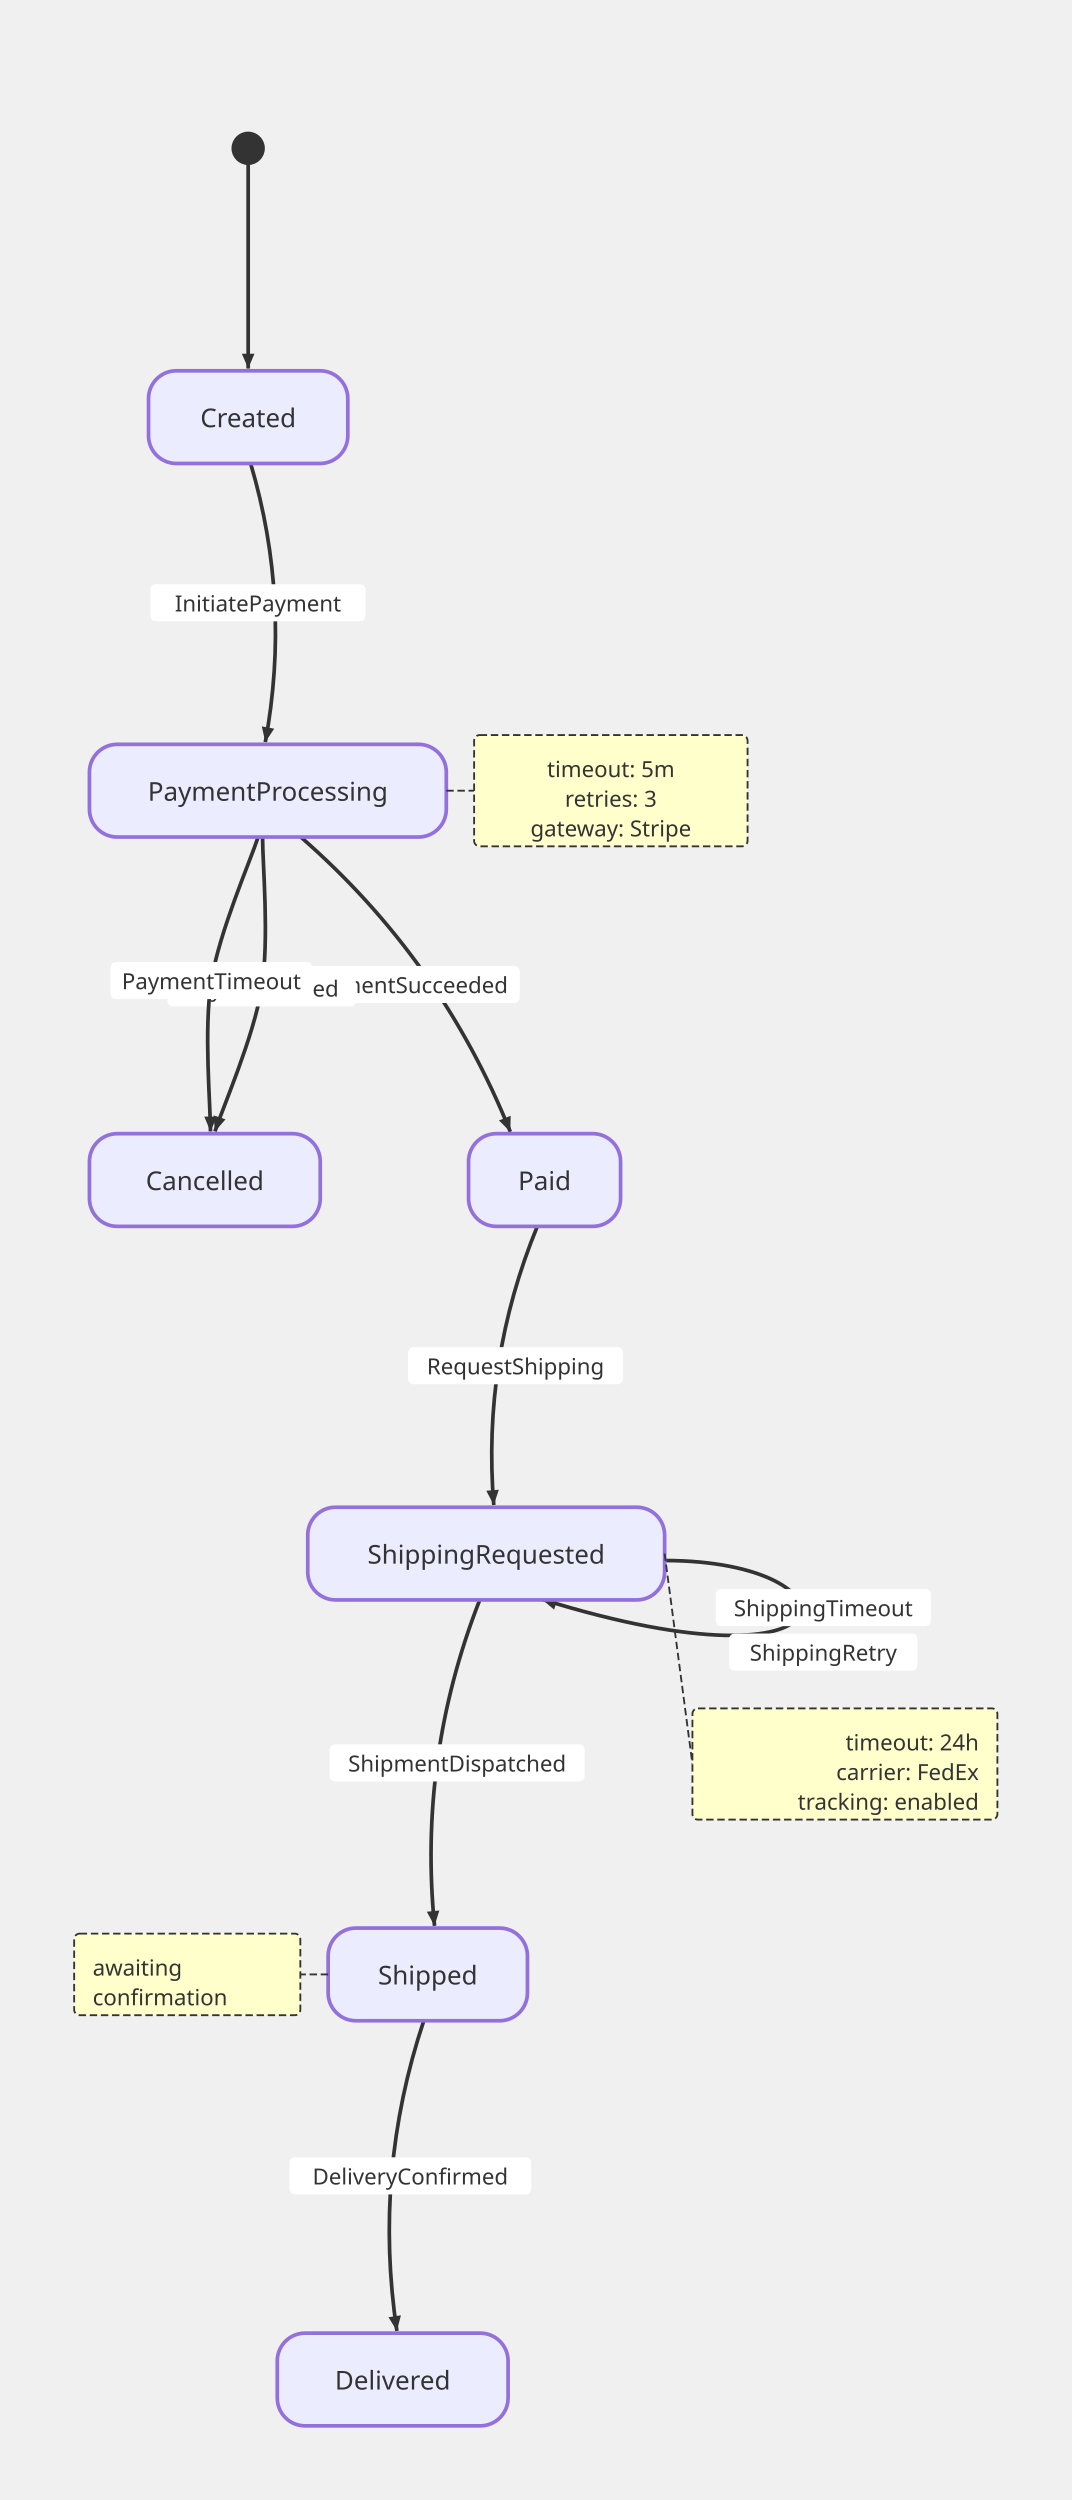
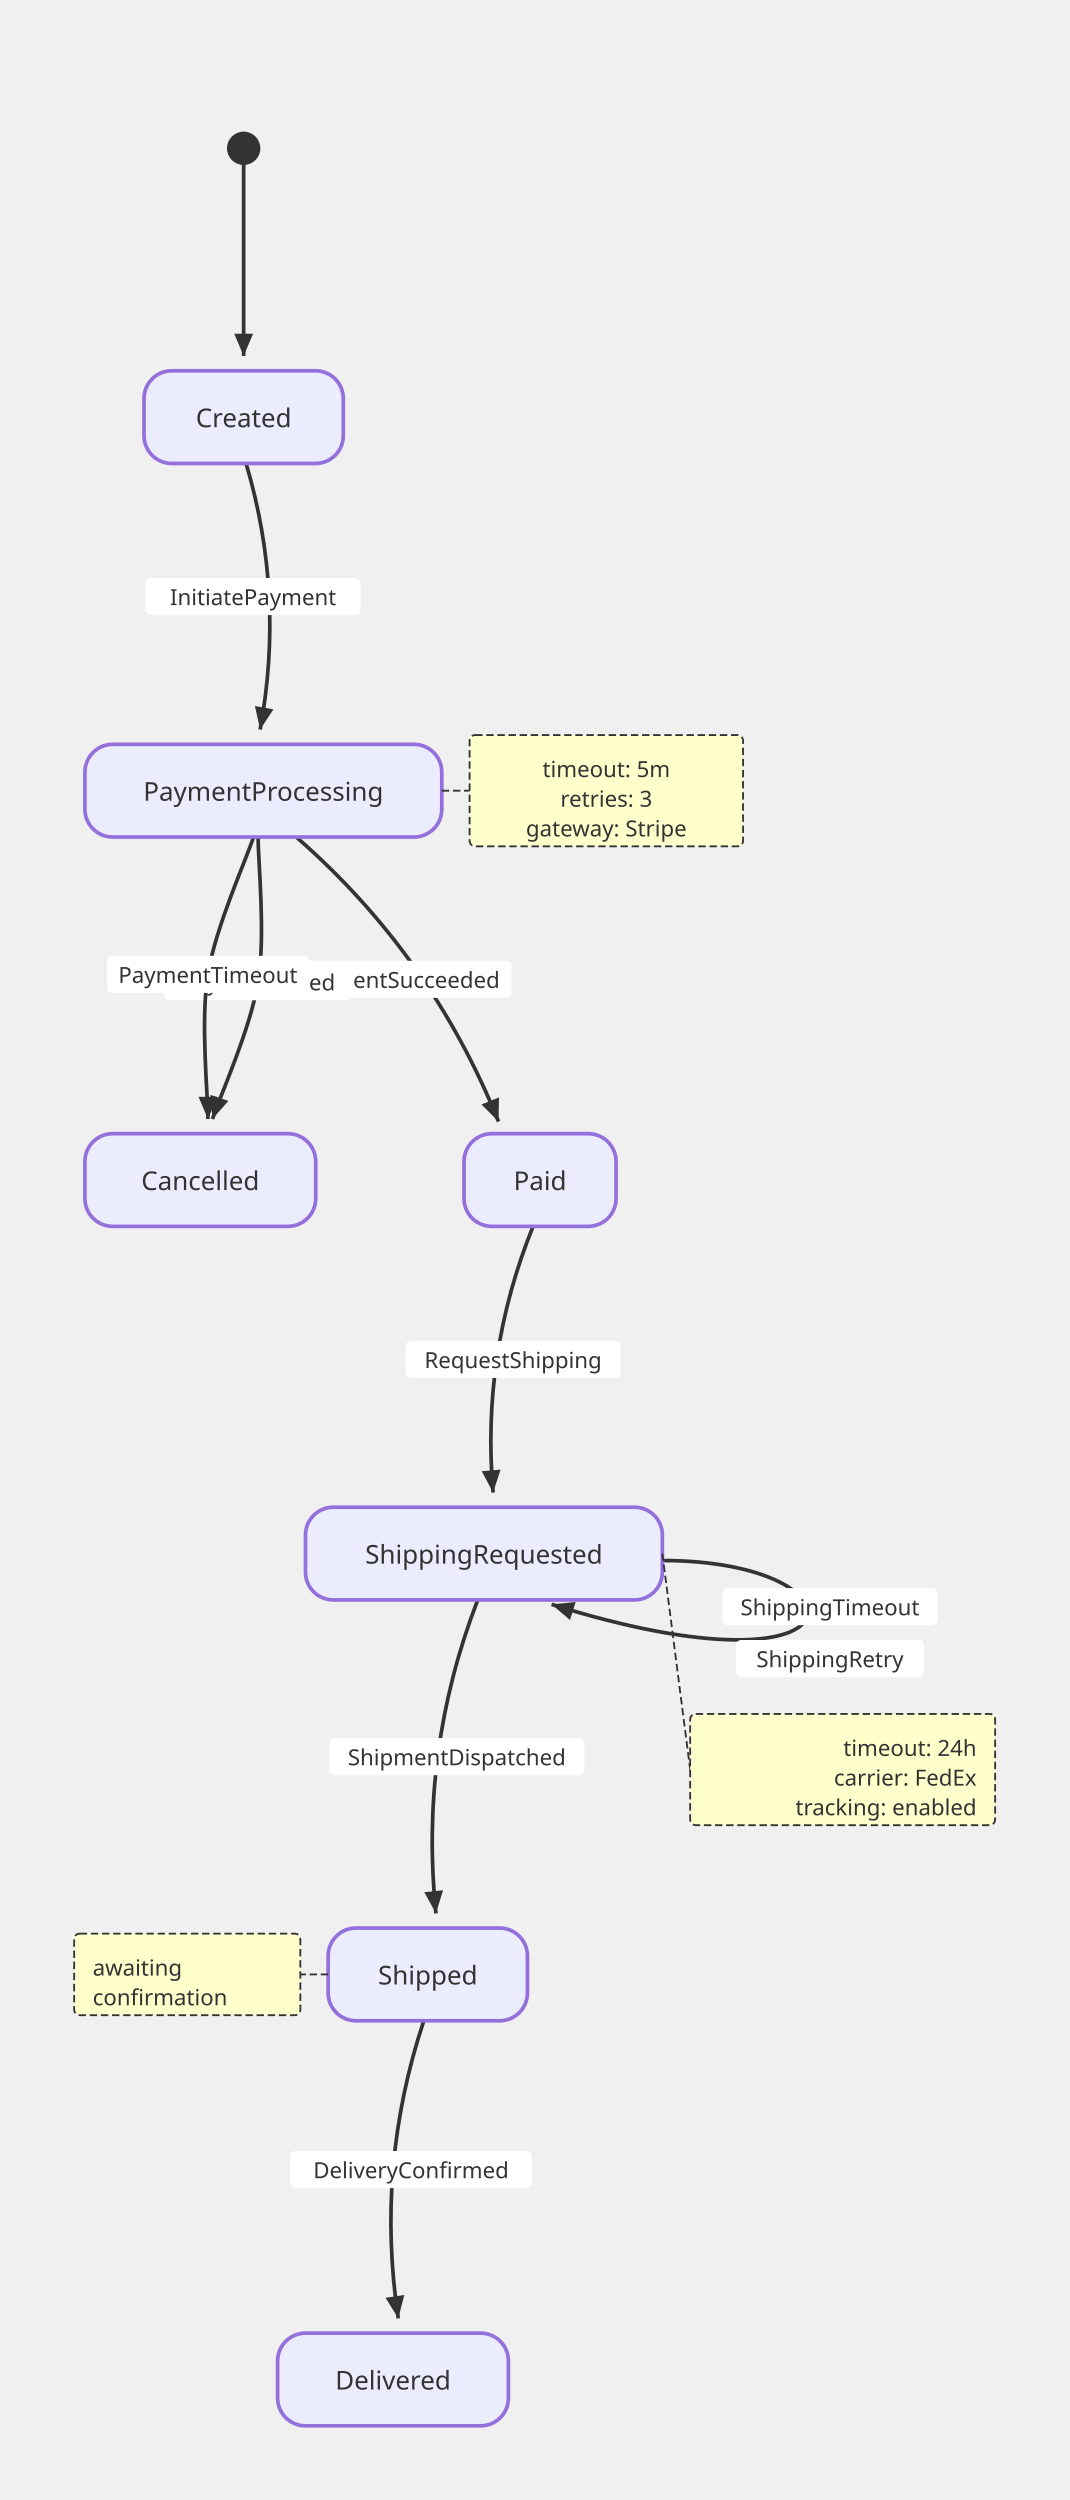
- <svg xmlns="http://www.w3.org/2000/svg" width="577.994" height="1348.5" viewBox="0 0 577.994 1348.5">
+ <svg xmlns="http://www.w3.org/2000/svg" width="576.775" height="1348.5" viewBox="0 0 576.775 1348.5">
  <defs>
-     <marker id="arrowhead" markerWidth="8" markerHeight="6.8" refX="8" refY="3.4" orient="auto" markerUnits="userSpaceOnUse">
-       <polygon class="arrowhead" points="0 0, 8 3.4, 0 6.8" />
+     <marker id="arrowhead" markerWidth="12" markerHeight="10.2" refX="12" refY="5.1" orient="auto" markerUnits="userSpaceOnUse">
+       <polygon class="arrowhead" points="0 0, 12 5.1, 0 10.2" />
    </marker>
  </defs>
  <style>
:root {
  --mermoid-background: #ffffff;
  --mermoid-edge-label-bg: #ffffff;
  --mermoid-font-family: sans-serif;
  --mermoid-font-size: 14px;
  --mermoid-line: #333;
  --mermoid-main-bkg: #ECECFF;
  --mermoid-node-border: #9370DB;
  --mermoid-note-bg: #ffffcc;
  --mermoid-note-border: #333333;
  --mermoid-note-text: #333333;
  --mermoid-primary: #1f77b4;
  --mermoid-primary-border: #1a5a8a;
  --mermoid-primary-text: #333;
  --mermoid-secondary: #ffffde;
  --mermoid-secondary-border: #aaaa33;
  --mermoid-secondary-text: #333;
  --mermoid-tertiary: #f4f4f4;
  --mermoid-tertiary-border: #cccccc;
  --mermoid-tertiary-text: #333;
  --mermoid-text: #333;
}
.node-shape {
  fill: #ECECFF;
  stroke: #9370DB;
  stroke-width: 2;
}
.node-label {
  fill: #333;
  font-family: sans-serif;
  font-size: 14px;
}
.edge-line {
  stroke: #333;
  stroke-width: 2;
}
.edge-label {
  fill: #333;
  font-family: sans-serif;
  font-size: 12px;
}
.edge-label-bg {
  fill: #ffffff;
}
.note-rect {
  fill: #ffffcc;
  stroke: #333333;
  stroke-width: 1;
  stroke-dasharray: 4,2;
}
.note-text {
  fill: #333333;
  font-family: sans-serif;
  font-size: 12px;
}
.note-connector {
  stroke: #333333;
  stroke-width: 1;
  stroke-dasharray: 4,2;
}
.subgraph-rect {
  fill: none;
  stroke: #9370DB;
  stroke-width: 1;
  stroke-dasharray: 6,3;
}
.subgraph-label {
  fill: #333;
  font-family: sans-serif;
  font-size: 14px;
}
.edge-thick .edge-line {
  stroke-width: 3;
}
.edge-dotted .edge-line {
  stroke-dasharray: 5,5;
}
.edge-dotted-open .edge-line {
  stroke-dasharray: 5,5;
}
.arrowhead {
  fill: #333;
}
.start-end .node-shape {
  fill: #333;
  stroke: #333;
}
</style>
  <g class="edge edge-arrow" id="edge-[*]-Created-0" data-from="[*]" data-to="Created">
-     <path class="edge-line" d="M133.863,88 L133.863,198.8" fill="none" marker-end="url(#arrowhead)" />
+     <path class="edge-line" d="M131.426,88 L131.426,192" fill="none" marker-end="url(#arrowhead)" />
  </g>
  <g class="edge edge-arrow" id="edge-Created-PaymentProcessing-0" data-from="Created" data-to="PaymentProcessing">
-     <path class="edge-line" d="M135.182,250 Q157.18,324.2 143.107,400.302" fill="none" marker-end="url(#arrowhead)" />
-     <rect class="edge-label-bg" x="81.144" y="315.151" width="116" height="20" rx="3" ry="3" />
-     <text class="edge-label" x="139.144" y="325.151" text-anchor="middle" dominant-baseline="central">InitiatePayment</text>
+     <path class="edge-line" d="M132.744,250 Q153.749,320.847 140.311,393.511" fill="none" marker-end="url(#arrowhead)" />
+     <rect class="edge-label-bg" x="78.528" y="311.756" width="116" height="20" rx="3" ry="3" />
+     <text class="edge-label" x="136.528" y="321.756" text-anchor="middle" dominant-baseline="central">InitiatePayment</text>
  </g>
  <g class="edge edge-arrow" id="edge-PaymentProcessing-Paid-0" data-from="PaymentProcessing" data-to="Paid">
-     <path class="edge-line" d="M162.256,451.5 Q237.848,517.449 275.275,610.522" fill="none" marker-end="url(#arrowhead)" />
-     <rect class="edge-label-bg" x="157.166" y="521.011" width="123.2" height="20" rx="3" ry="3" />
-     <text class="edge-label" x="218.766" y="531.011" text-anchor="middle" dominant-baseline="central">PaymentSucceeded</text>
+     <path class="edge-line" d="M159.819,451.5 Q232.776,515.15 268.898,604.979" fill="none" marker-end="url(#arrowhead)" />
+     <rect class="edge-label-bg" x="152.759" y="518.24" width="123.2" height="20" rx="3" ry="3" />
+     <text class="edge-label" x="214.359" y="528.24" text-anchor="middle" dominant-baseline="central">PaymentSucceeded</text>
  </g>
  <g class="edge edge-arrow" id="edge-PaymentProcessing-Cancelled-0" data-from="PaymentProcessing" data-to="Cancelled">
-     <path class="edge-line" d="M141.638,451.5 C141.553,465.068 145.412,506.436 141.129,532.905 C136.847,559.375 120.141,597.414 115.943,610.315" fill="none" marker-end="url(#arrowhead)" />
-     <rect class="edge-label-bg" x="90.329" y="522.905" width="101.6" height="20" rx="3" ry="3" />
-     <text class="edge-label" x="141.129" y="532.905" text-anchor="middle" dominant-baseline="central">PaymentFailed</text>
+     <path class="edge-line" d="M139.2,451.5 C139.206,464.508 143.336,504.199 139.235,529.549 C135.134,554.9 118.699,591.26 114.591,603.603" fill="none" marker-end="url(#arrowhead)" />
+     <rect class="edge-label-bg" x="88.435" y="519.549" width="101.6" height="20" rx="3" ry="3" />
+     <text class="edge-label" x="139.235" y="529.549" text-anchor="middle" dominant-baseline="central">PaymentFailed</text>
  </g>
  <g class="edge edge-arrow" id="edge-PaymentProcessing-Cancelled-1" data-from="PaymentProcessing" data-to="Cancelled">
-     <path class="edge-line" d="M139.225,451.5 C135.028,464.402 118.321,502.441 114.039,528.91 C109.756,555.379 113.615,596.748 113.531,610.315" fill="none" marker-end="url(#arrowhead)" />
-     <rect class="edge-label-bg" x="59.639" y="518.91" width="108.8" height="20" rx="3" ry="3" />
-     <text class="edge-label" x="114.039" y="528.91" text-anchor="middle" dominant-baseline="central">PaymentTimeout</text>
+     <path class="edge-line" d="M136.788,451.5 C132.681,463.842 116.246,500.203 112.144,525.554 C108.043,550.904 112.173,590.595 112.179,603.603" fill="none" marker-end="url(#arrowhead)" />
+     <rect class="edge-label-bg" x="57.744" y="515.554" width="108.8" height="20" rx="3" ry="3" />
+     <text class="edge-label" x="112.144" y="525.554" text-anchor="middle" dominant-baseline="central">PaymentTimeout</text>
  </g>
  <g class="edge edge-arrow" id="edge-Paid-ShippingRequested-0" data-from="Paid" data-to="ShippingRequested">
-     <path class="edge-line" d="M289.831,661.5 Q260.046,733.838 266.337,811.814" fill="none" marker-end="url(#arrowhead)" />
-     <rect class="edge-label-bg" x="220.084" y="726.657" width="116" height="20" rx="3" ry="3" />
-     <text class="edge-label" x="278.084" y="736.657" text-anchor="middle" dominant-baseline="central">RequestShipping</text>
+     <path class="edge-line" d="M287.545,661.5 Q259.527,730.705 265.97,805.089" fill="none" marker-end="url(#arrowhead)" />
+     <rect class="edge-label-bg" x="218.757" y="723.294" width="116" height="20" rx="3" ry="3" />
+     <text class="edge-label" x="276.757" y="733.294" text-anchor="middle" dominant-baseline="central">RequestShipping</text>
  </g>
  <g class="edge edge-arrow" id="edge-ShippingRequested-Shipped-0" data-from="ShippingRequested" data-to="Shipped">
-     <path class="edge-line" d="M258.776,863 Q225.482,947.979 234.383,1038.811" fill="none" marker-end="url(#arrowhead)" />
-     <rect class="edge-label-bg" x="177.78" y="940.906" width="137.6" height="20" rx="3" ry="3" />
-     <text class="edge-label" x="246.58" y="950.906" text-anchor="middle" dominant-baseline="central">ShipmentDispatched</text>
+     <path class="edge-line" d="M257.691,863 Q226.128,944.829 235.142,1032.07" fill="none" marker-end="url(#arrowhead)" />
+     <rect class="edge-label-bg" x="177.616" y="937.535" width="137.6" height="20" rx="3" ry="3" />
+     <text class="edge-label" x="246.416" y="947.535" text-anchor="middle" dominant-baseline="central">ShipmentDispatched</text>
  </g>
  <g class="edge edge-arrow self-loop" id="edge-ShippingRequested-ShippingRequested-0" data-from="ShippingRequested" data-to="ShippingRequested">
-     <path class="edge-line" d="M358.494,841.75 C465.494,841.75 465.494,916.5 292.264,862.639" fill="none" marker-end="url(#arrowhead)" />
-     <rect class="edge-label-bg" x="386.094" y="857.125" width="116" height="20" rx="3" ry="3" />
-     <text class="edge-label" x="444.094" y="867.125" text-anchor="middle" dominant-baseline="central">ShippingTimeout</text>
+     <path class="edge-line" d="M357.275,841.75 C470.275,841.75 470.275,919.5 297.535,865.391" fill="none" marker-end="url(#arrowhead)" />
+     <rect class="edge-label-bg" x="389.675" y="856.625" width="116" height="20" rx="3" ry="3" />
+     <text class="edge-label" x="447.675" y="866.625" text-anchor="middle" dominant-baseline="central">ShippingTimeout</text>
  </g>
  <g class="edge edge-arrow self-loop" id="edge-ShippingRequested-ShippingRequested-1" data-from="ShippingRequested" data-to="ShippingRequested">
-     <rect class="edge-label-bg" x="393.294" y="881.125" width="101.6" height="20" rx="3" ry="3" />
-     <text class="edge-label" x="444.094" y="891.125" text-anchor="middle" dominant-baseline="central">ShippingRetry</text>
+     <rect class="edge-label-bg" x="396.875" y="884.625" width="101.6" height="20" rx="3" ry="3" />
+     <text class="edge-label" x="447.675" y="894.625" text-anchor="middle" dominant-baseline="central">ShippingRetry</text>
  </g>
  <g class="edge edge-arrow" id="edge-Shipped-Delivered-0" data-from="Shipped" data-to="Delivered">
-     <path class="edge-line" d="M228.583,1090 Q201.255,1171.912 214.079,1257.304" fill="none" marker-end="url(#arrowhead)" />
-     <rect class="edge-label-bg" x="156.131" y="1163.652" width="130.4" height="20" rx="3" ry="3" />
-     <text class="edge-label" x="221.331" y="1173.652" text-anchor="middle" dominant-baseline="central">DeliveryConfirmed</text>
+     <path class="edge-line" d="M228.604,1090 Q202.452,1168.611 214.826,1250.529" fill="none" marker-end="url(#arrowhead)" />
+     <rect class="edge-label-bg" x="156.515" y="1160.265" width="130.4" height="20" rx="3" ry="3" />
+     <text class="edge-label" x="221.715" y="1170.265" text-anchor="middle" dominant-baseline="central">DeliveryConfirmed</text>
  </g>
  <g class="node node-circle start-end" id="node-[*]">
-     <circle class="node-shape" cx="133.863" cy="80" r="8" />
+     <circle class="node-shape" cx="131.426" cy="80" r="8" />
  </g>
  <g class="node node-round" id="node-Created">
-     <rect class="node-shape" x="80.113" y="200" width="107.5" height="50" rx="15" ry="15" />
-     <text class="node-label" x="133.863" y="225" text-anchor="middle" dominant-baseline="central">Created</text>
+     <rect class="node-shape" x="77.676" y="200" width="107.5" height="50" rx="15" ry="15" />
+     <text class="node-label" x="131.426" y="225" text-anchor="middle" dominant-baseline="central">Created</text>
  </g>
  <g class="node node-round" id="node-PaymentProcessing">
-     <rect class="node-shape" x="48.238" y="401.5" width="192.5" height="50" rx="15" ry="15" />
-     <text class="node-label" x="144.488" y="426.5" text-anchor="middle" dominant-baseline="central">PaymentProcessing</text>
+     <rect class="node-shape" x="45.801" y="401.5" width="192.5" height="50" rx="15" ry="15" />
+     <text class="node-label" x="142.051" y="426.5" text-anchor="middle" dominant-baseline="central">PaymentProcessing</text>
  </g>
  <g class="node node-round" id="node-Cancelled">
-     <rect class="node-shape" x="48.238" y="611.5" width="124.5" height="50" rx="15" ry="15" />
-     <text class="node-label" x="110.488" y="636.5" text-anchor="middle" dominant-baseline="central">Cancelled</text>
+     <rect class="node-shape" x="45.801" y="611.5" width="124.5" height="50" rx="15" ry="15" />
+     <text class="node-label" x="108.051" y="636.5" text-anchor="middle" dominant-baseline="central">Cancelled</text>
  </g>
  <g class="node node-round" id="node-Paid">
-     <rect class="node-shape" x="252.738" y="611.5" width="82" height="50" rx="15" ry="15" />
-     <text class="node-label" x="293.738" y="636.5" text-anchor="middle" dominant-baseline="central">Paid</text>
+     <rect class="node-shape" x="250.301" y="611.5" width="82" height="50" rx="15" ry="15" />
+     <text class="node-label" x="291.301" y="636.5" text-anchor="middle" dominant-baseline="central">Paid</text>
  </g>
  <g class="node node-round" id="node-ShippingRequested">
-     <rect class="node-shape" x="165.994" y="813" width="192.5" height="50" rx="15" ry="15" />
-     <text class="node-label" x="262.244" y="838" text-anchor="middle" dominant-baseline="central">ShippingRequested</text>
+     <rect class="node-shape" x="164.775" y="813" width="192.5" height="50" rx="15" ry="15" />
+     <text class="node-label" x="261.025" y="838" text-anchor="middle" dominant-baseline="central">ShippingRequested</text>
  </g>
  <g class="node node-round" id="node-Shipped">
    <rect class="node-shape" x="177" y="1040" width="107.5" height="50" rx="15" ry="15" />
    <text class="node-label" x="230.75" y="1065" text-anchor="middle" dominant-baseline="central">Shipped</text>
  </g>
  <g class="node node-round" id="node-Delivered">
-     <rect class="node-shape" x="149.559" y="1258.5" width="124.5" height="50" rx="15" ry="15" />
-     <text class="node-label" x="211.809" y="1283.5" text-anchor="middle" dominant-baseline="central">Delivered</text>
+     <rect class="node-shape" x="149.746" y="1258.5" width="124.5" height="50" rx="15" ry="15" />
+     <text class="node-label" x="211.996" y="1283.5" text-anchor="middle" dominant-baseline="central">Delivered</text>
  </g>
  <g class="note" id="note-PaymentProcessing-0">
-     <line class="note-connector" x1="240.738" y1="426.5" x2="255.738" y2="426.5" />
-     <rect class="note-rect" x="255.738" y="396.5" width="147.5" height="60" rx="3" ry="3" />
-     <text class="note-text" x="329.488" y="414.5" text-anchor="middle" dominant-baseline="central">timeout: 5m</text>
-     <text class="note-text" x="329.488" y="430.5" text-anchor="middle" dominant-baseline="central">retries: 3</text>
-     <text class="note-text" x="329.488" y="446.5" text-anchor="middle" dominant-baseline="central">gateway: Stripe</text>
+     <line class="note-connector" x1="238.301" y1="426.5" x2="253.301" y2="426.5" />
+     <rect class="note-rect" x="253.301" y="396.5" width="147.5" height="60" rx="3" ry="3" />
+     <text class="note-text" x="327.051" y="414.5" text-anchor="middle" dominant-baseline="central">timeout: 5m</text>
+     <text class="note-text" x="327.051" y="430.5" text-anchor="middle" dominant-baseline="central">retries: 3</text>
+     <text class="note-text" x="327.051" y="446.5" text-anchor="middle" dominant-baseline="central">gateway: Stripe</text>
  </g>
  <g class="note" id="note-ShippingRequested-0">
-     <line class="note-connector" x1="358.494" y1="838" x2="373.494" y2="951.5" />
-     <rect class="note-rect" x="373.494" y="921.5" width="164.5" height="60" rx="3" ry="3" />
-     <text class="note-text" x="527.994" y="939.5" text-anchor="end" dominant-baseline="central">timeout: 24h</text>
-     <text class="note-text" x="527.994" y="955.5" text-anchor="end" dominant-baseline="central">carrier: FedEx</text>
-     <text class="note-text" x="527.994" y="971.5" text-anchor="end" dominant-baseline="central">tracking: enabled</text>
+     <line class="note-connector" x1="357.275" y1="838" x2="372.275" y2="954.5" />
+     <rect class="note-rect" x="372.275" y="924.5" width="164.5" height="60" rx="3" ry="3" />
+     <text class="note-text" x="526.775" y="942.5" text-anchor="end" dominant-baseline="central">timeout: 24h</text>
+     <text class="note-text" x="526.775" y="958.5" text-anchor="end" dominant-baseline="central">carrier: FedEx</text>
+     <text class="note-text" x="526.775" y="974.5" text-anchor="end" dominant-baseline="central">tracking: enabled</text>
  </g>
  <g class="note" id="note-Shipped-0">
    <line class="note-connector" x1="177" y1="1065" x2="162" y2="1065" />
    <rect class="note-rect" x="40" y="1043" width="122" height="44" rx="3" ry="3" />
    <text class="note-text" x="50" y="1061" text-anchor="start" dominant-baseline="central">awaiting</text>
    <text class="note-text" x="50" y="1077" text-anchor="start" dominant-baseline="central">confirmation</text>
  </g>
</svg>
